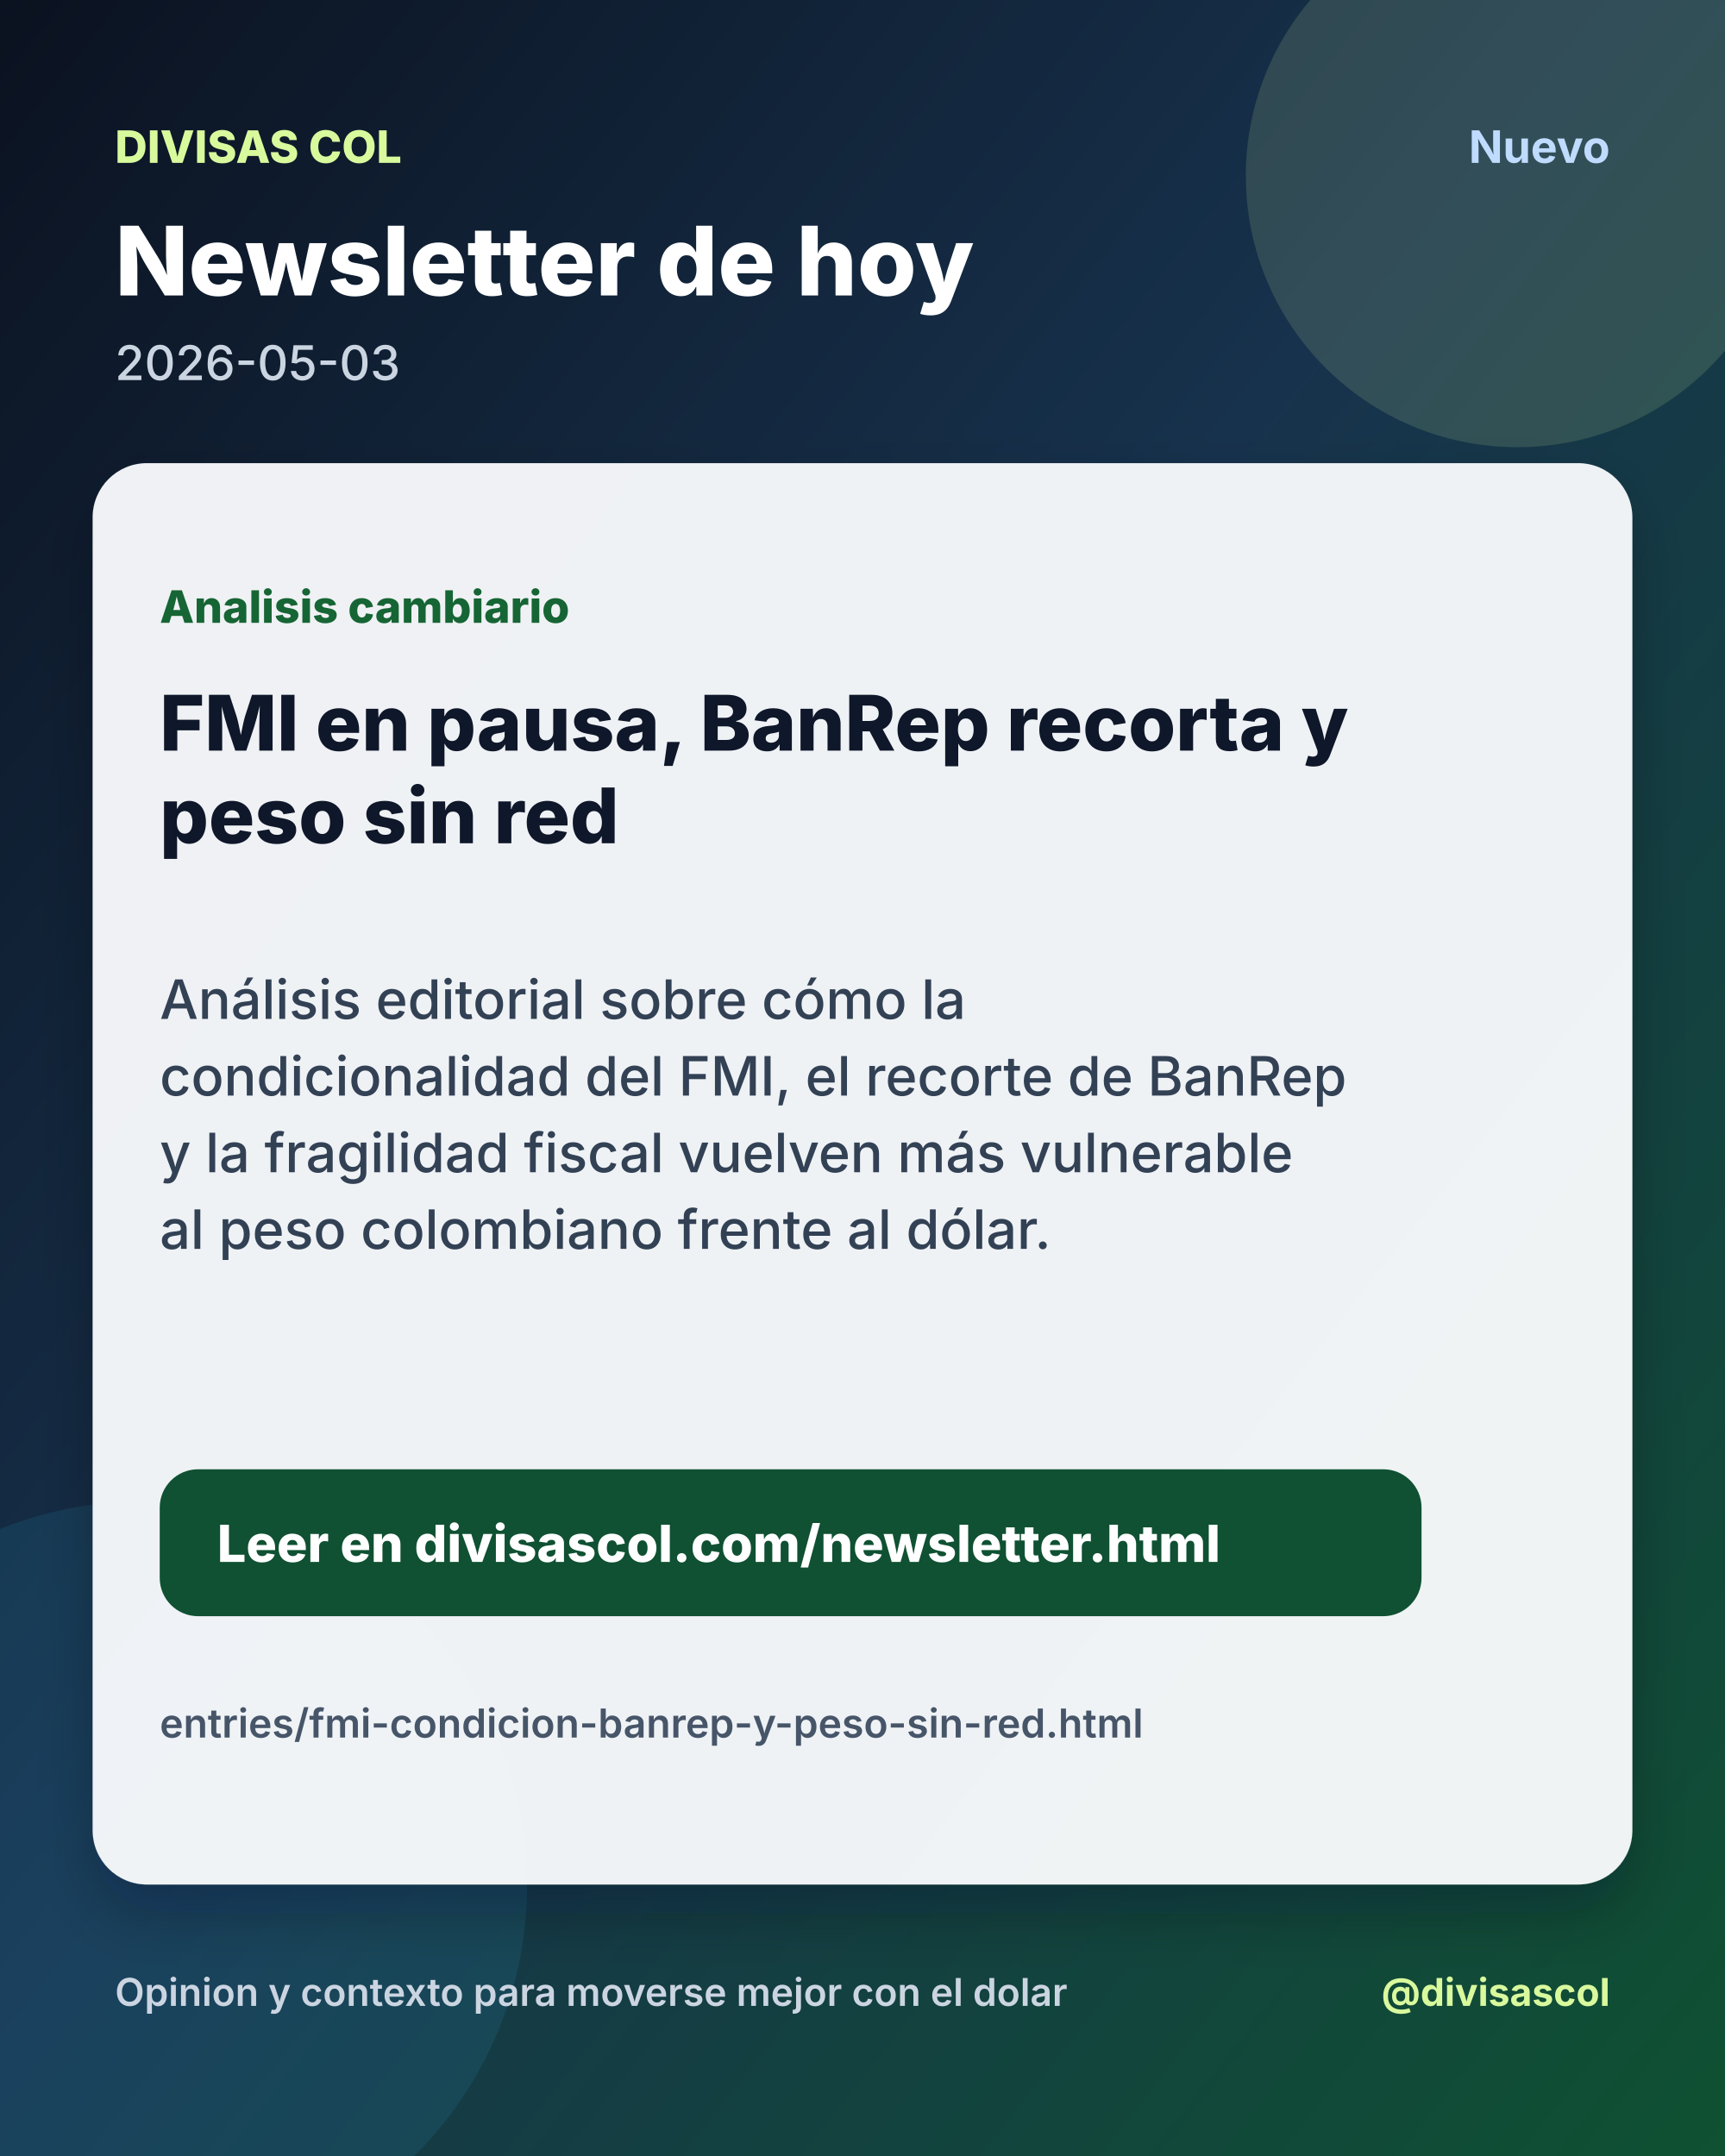
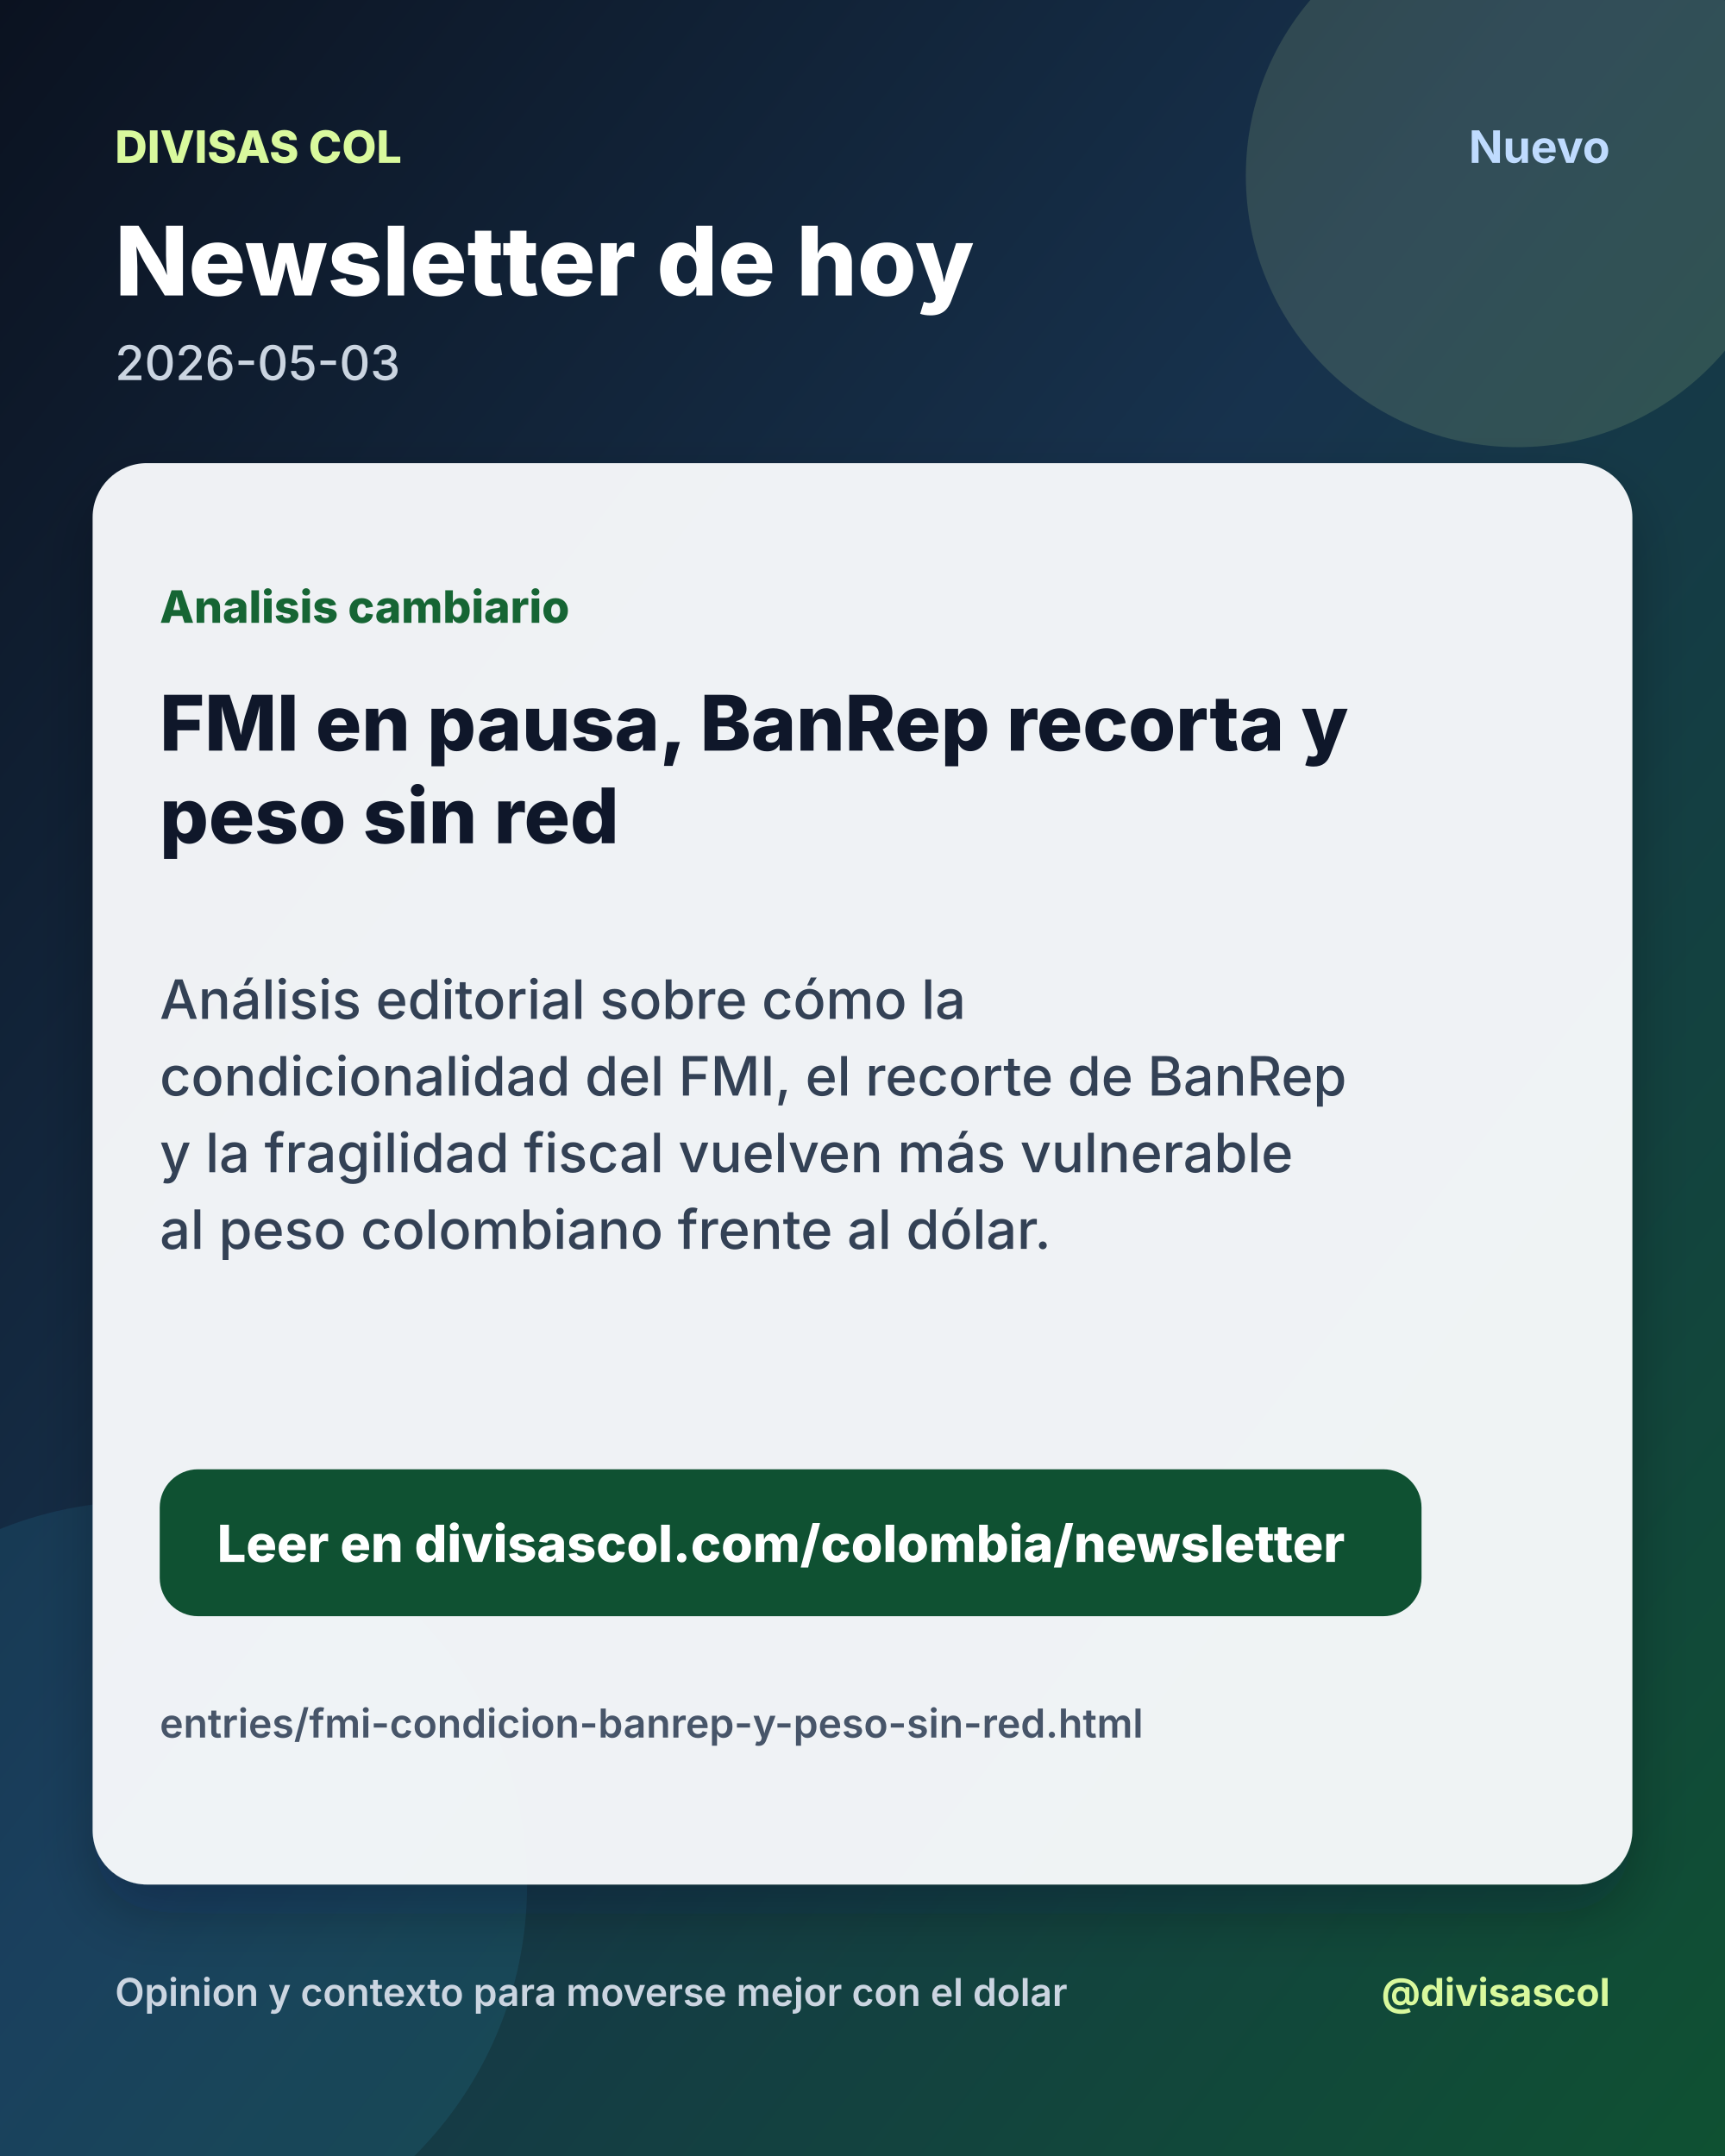
<svg xmlns="http://www.w3.org/2000/svg" width="1080" height="1350" viewBox="0 0 1080 1350">
  <defs>
    <linearGradient id="bg" x1="0" y1="0" x2="1" y2="1">
      <stop offset="0%" stop-color="#0b1220" />
      <stop offset="46%" stop-color="#17324d" />
      <stop offset="100%" stop-color="#0f5132" />
    </linearGradient>
    <filter id="shadow" x="-20%" y="-20%" width="140%" height="140%">
      <feDropShadow dx="0" dy="18" stdDeviation="18" flood-color="#020617" flood-opacity="0.28" />
    </filter>
  </defs>
  <rect width="1080" height="1350" fill="url(#bg)" />
  <circle cx="950" cy="110" r="170" fill="#d9f99d" opacity="0.14" />
  <circle cx="90" cy="1180" r="240" fill="#38bdf8" opacity="0.10" />
  <text x="72" y="102" fill="#d9f99d" font-size="28" font-family="Inter, Arial, sans-serif" font-weight="800" text-anchor="start">DIVISAS COL</text>
  <text x="1008" y="102" fill="#bfdbfe" font-size="28" font-family="Inter, Arial, sans-serif" font-weight="700" text-anchor="end">Nuevo</text>
  <text x="72" y="185" fill="#ffffff" font-size="60" font-family="Inter, Arial, sans-serif" font-weight="800" text-anchor="start">Newsletter de hoy</text>
  <text x="72" y="238" fill="#cbd5e1" font-size="30" font-family="Inter, Arial, sans-serif" font-weight="500" text-anchor="start">2026-05-03</text>
  <rect x="58" y="290" width="964" height="890" rx="34" fill="#f8fafc" opacity="0.96" filter="url(#shadow)" />
  <text x="100" y="390" fill="#166534" font-size="28" font-family="Inter, Arial, sans-serif" font-weight="800" text-anchor="start">Analisis cambiario</text>
  <text x="100" y="470" fill="#0f172a" font-size="48" font-family="Inter, Arial, sans-serif" font-weight="800" text-anchor="start">FMI en pausa, BanRep recorta y</text>
  <text x="100" y="528" fill="#0f172a" font-size="48" font-family="Inter, Arial, sans-serif" font-weight="800" text-anchor="start">peso sin red</text>
  <text x="100" y="638" fill="#334155" font-size="34" font-family="Inter, Arial, sans-serif" font-weight="500" text-anchor="start">Análisis editorial sobre cómo la</text>
  <text x="100" y="686" fill="#334155" font-size="34" font-family="Inter, Arial, sans-serif" font-weight="500" text-anchor="start">condicionalidad del FMI, el recorte de BanRep</text>
  <text x="100" y="734" fill="#334155" font-size="34" font-family="Inter, Arial, sans-serif" font-weight="500" text-anchor="start">y la fragilidad fiscal vuelven más vulnerable</text>
  <text x="100" y="782" fill="#334155" font-size="34" font-family="Inter, Arial, sans-serif" font-weight="500" text-anchor="start">al peso colombiano frente al dólar.</text>
  <rect x="100" y="920" width="790" height="92" rx="24" fill="#0f5132" />
-   <text x="136" y="978" fill="#ffffff" font-size="32" font-family="Inter, Arial, sans-serif" font-weight="800" text-anchor="start">Leer en divisascol.com/newsletter.html</text>
+   <text x="136" y="978" fill="#ffffff" font-size="32" font-family="Inter, Arial, sans-serif" font-weight="800" text-anchor="start">Leer en divisascol.com/colombia/newsletter</text>
  <text x="100" y="1088" fill="#475569" font-size="25" font-family="Inter, Arial, sans-serif" font-weight="600" text-anchor="start">entries/fmi-condicion-banrep-y-peso-sin-red.html</text>
  <text x="72" y="1256" fill="#cbd5e1" font-size="24" font-family="Inter, Arial, sans-serif" font-weight="600" text-anchor="start">Opinion y contexto para moverse mejor con el dolar</text>
  <text x="1008" y="1256" fill="#d9f99d" font-size="24" font-family="Inter, Arial, sans-serif" font-weight="700" text-anchor="end">@divisascol</text>
</svg>
